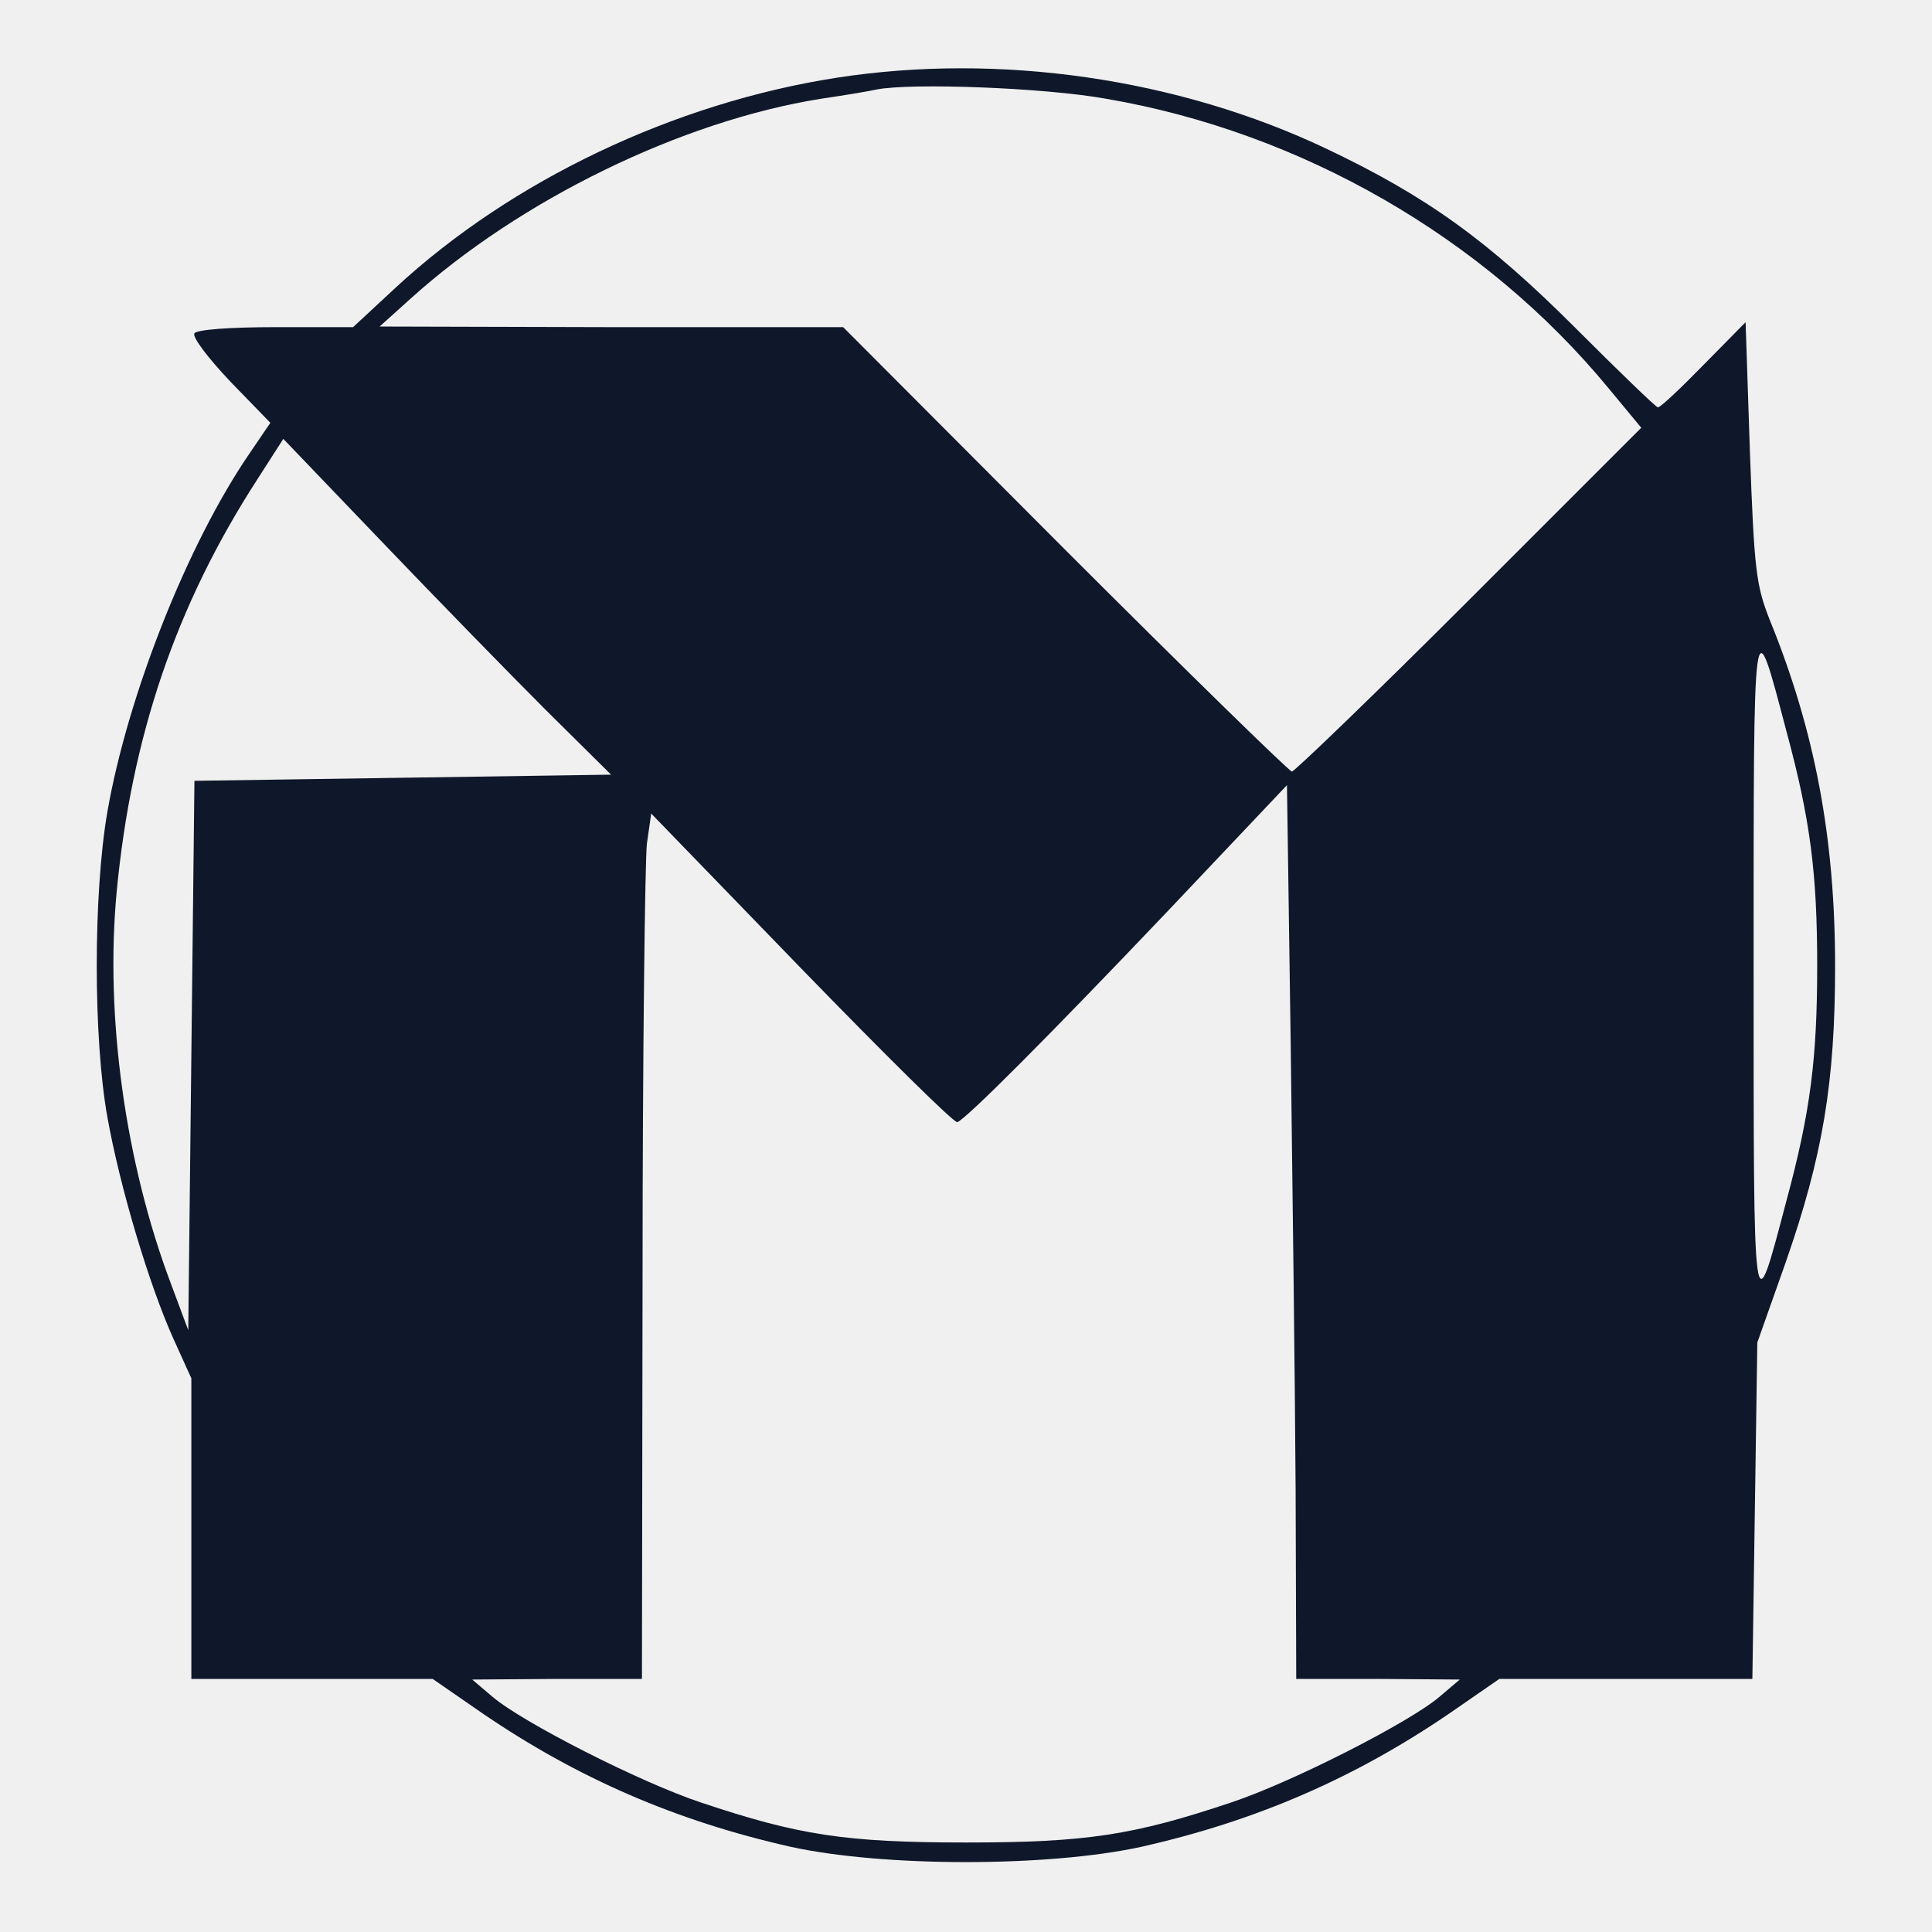
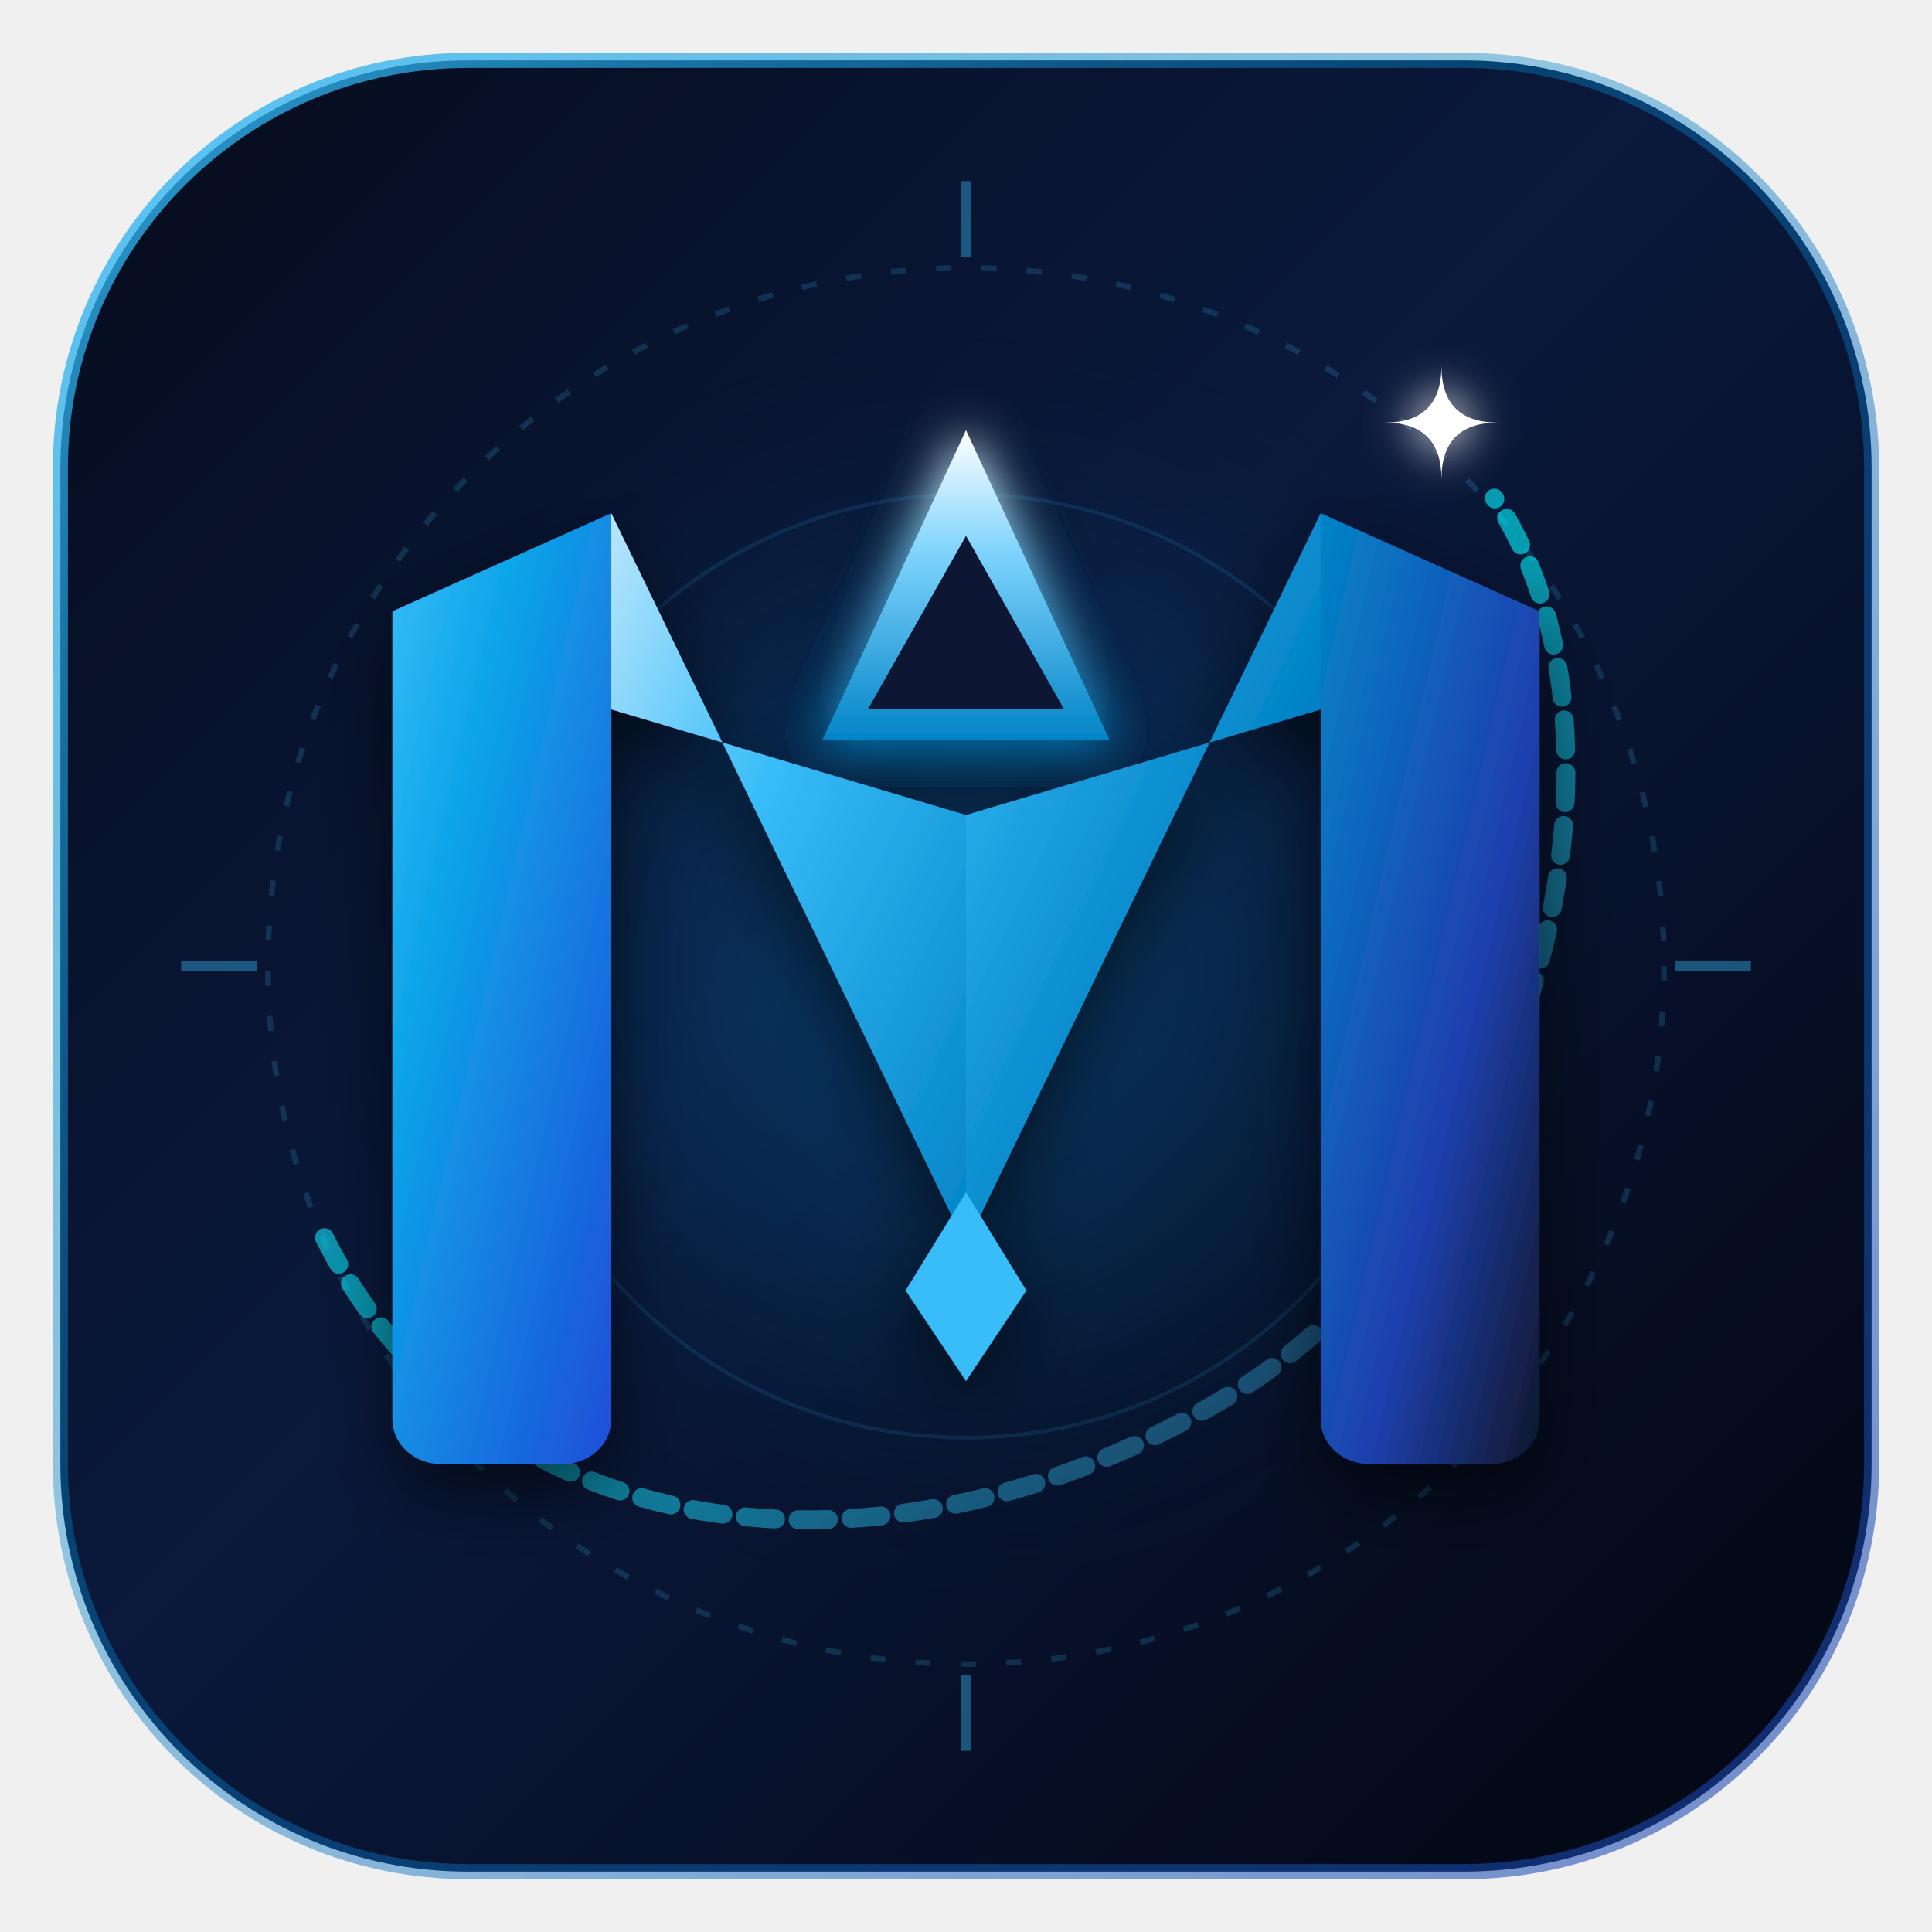
- <svg xmlns="http://www.w3.org/2000/svg" viewBox="0 0 313 313" preserveAspectRatio="xMidYMid meet">
-   <g transform="translate(0, 313) scale(0.1, -0.1)" fill="#0f172a" stroke="none">
-     <path d="M1355 3004 c-263 -41 -526 -166 -714 -340 l-69 -64 -125 0 c-75 0 -128 -4 -132 -10 -4 -6 23 -41 58 -78 l65 -67 -34 -50 c-100 -146 -197 -391 -230 -580 -23 -133 -23 -367 0 -495 20 -112 67 -270 107 -359 l29 -64 0 -243 0 -244 195 0 196 0 81 -56 c154 -105 313 -174 499 -216 151 -33 417 -33 568 0 186 42 345 111 499 216 l81 56 205 0 205 0 4 273 4 272 46 130 c60 172 80 291 80 480 0 208 -33 382 -106 561 -22 56 -25 80 -32 272 l-7 210 -68 -69 c-37 -38 -70 -69 -74 -69 -3 0 -63 58 -133 128 -143 143 -242 214 -404 291 -240 114 -530 156 -794 115z m437 -34 c316 -54 613 -225 814 -469 l53 -64 -279 -279 c-153 -153 -283 -278 -287 -278 -4 0 -170 162 -368 360 l-359 360 -376 0 -375 1 50 45 c177 160 439 288 665 324 41 6 82 13 90 15 57 11 272 3 372 -15z m-908 -990 l106 -105 -337 -5 -338 -5 -5 -445 -5 -445 -28 75 c-74 196 -107 433 -88 635 24 252 96 464 227 667 l43 67 160 -167 c88 -92 207 -214 265 -272z m2010 -34 c39 -144 50 -231 50 -381 0 -150 -11 -237 -50 -381 -54 -205 -53 -212 -53 381 0 593 -1 586 53 381z m-795 -1228 l1 -308 133 0 132 -1 -33 -28 c-48 -41 -238 -138 -337 -171 -158 -53 -234 -65 -430 -65 -196 0 -272 12 -430 65 -99 33 -289 130 -337 171 l-33 28 138 1 137 0 1 653 c0 358 4 674 7 700 l7 49 244 -252 c134 -138 247 -250 252 -248 15 6 144 135 339 340 l195 206 6 -417 c3 -229 7 -554 8 -723z" />
+ <svg xmlns="http://www.w3.org/2000/svg" viewBox="0 0 512 512" width="512" height="512" fill="none">
+   <defs>
+     <linearGradient id="bgGrad" x1="0%" y1="0%" x2="100%" y2="100%">
+       <stop offset="0%" stop-color="#060c1d" />
+       <stop offset="45%" stop-color="#0a193c" />
+       <stop offset="100%" stop-color="#030611" />
+     </linearGradient>
+     <linearGradient id="rimGrad" x1="0%" y1="0%" x2="100%" y2="100%">
+       <stop offset="0%" stop-color="#38bdf8" stop-opacity="0.85" />
+       <stop offset="40%" stop-color="#0284c7" stop-opacity="0.4" />
+       <stop offset="100%" stop-color="#1e40af" stop-opacity="0.6" />
+     </linearGradient>
+     <linearGradient id="stemLeft" x1="0%" y1="0%" x2="100%" y2="100%">
+       <stop offset="0%" stop-color="#38bdf8" />
+       <stop offset="30%" stop-color="#0ea5e9" />
+       <stop offset="100%" stop-color="#1d4ed8" />
+     </linearGradient>
+     <linearGradient id="stemRight" x1="0%" y1="0%" x2="100%" y2="100%">
+       <stop offset="0%" stop-color="#0284c7" />
+       <stop offset="60%" stop-color="#1e40af" />
+       <stop offset="100%" stop-color="#0f172a" />
+     </linearGradient>
+     <linearGradient id="diagLeft" x1="0%" y1="0%" x2="100%" y2="100%">
+       <stop offset="0%" stop-color="#bae6fd" />
+       <stop offset="40%" stop-color="#38bdf8" />
+       <stop offset="100%" stop-color="#0284c7" />
+     </linearGradient>
+     <linearGradient id="diagRight" x1="0%" y1="0%" x2="100%" y2="100%">
+       <stop offset="0%" stop-color="#38bdf8" />
+       <stop offset="60%" stop-color="#0284c7" />
+       <stop offset="100%" stop-color="#1e40af" />
+     </linearGradient>
+     <linearGradient id="deltaGrad" x1="0%" y1="0%" x2="0%" y2="100%">
+       <stop offset="0%" stop-color="#ffffff" />
+       <stop offset="40%" stop-color="#7dd3fc" />
+       <stop offset="100%" stop-color="#0284c7" />
+     </linearGradient>
+     <linearGradient id="orbitGrad" x1="0%" y1="0%" x2="100%" y2="100%">
+       <stop offset="0%" stop-color="#38bdf8" stop-opacity="0.85" />
+       <stop offset="50%" stop-color="#00f2fe" stop-opacity="0.95" />
+       <stop offset="100%" stop-color="#60a5fa" stop-opacity="0.25" />
+     </linearGradient>
+     <radialGradient id="auraGlow" cx="50%" cy="50%" r="50%">
+       <stop offset="0%" stop-color="#0284c7" stop-opacity="0.38" />
+       <stop offset="60%" stop-color="#0369a1" stop-opacity="0.12" />
+       <stop offset="100%" stop-color="#060c1d" stop-opacity="0" />
+     </radialGradient>
+     <filter id="mShadow" x="-10%" y="-10%" width="125%" height="125%">
+       <feDropShadow dx="0" dy="8" stdDeviation="10" flood-color="#000000" flood-opacity="0.6" />
+     </filter>
+     <filter id="coreGlow" x="-20%" y="-20%" width="140%" height="140%">
+       <feGaussianBlur stdDeviation="6" result="blur" />
+       <feMerge>
+         <feMergeNode in="blur" />
+         <feMergeNode in="SourceGraphic" />
+       </feMerge>
+     </filter>
+   </defs>
+   <rect x="16" y="16" width="480" height="480" rx="108" fill="url(#bgGrad)" />
+   <rect x="16" y="16" width="480" height="480" rx="108" stroke="url(#rimGrad)" stroke-width="4" />
+   <circle cx="256" cy="256" r="170" fill="url(#auraGlow)" />
+   <circle cx="256" cy="256" r="185" stroke="#38bdf8" stroke-width="1.5" stroke-dasharray="4 8" stroke-opacity="0.18" />
+   <circle cx="256" cy="256" r="125" stroke="#38bdf8" stroke-width="1" stroke-opacity="0.12" />
+   <line x1="256" y1="48" x2="256" y2="68" stroke="#38bdf8" stroke-width="2.5" stroke-opacity="0.4" />
+   <line x1="256" y1="444" x2="256" y2="464" stroke="#38bdf8" stroke-width="2.5" stroke-opacity="0.4" />
+   <line x1="48" y1="256" x2="68" y2="256" stroke="#38bdf8" stroke-width="2.5" stroke-opacity="0.4" />
+   <line x1="444" y1="256" x2="464" y2="256" stroke="#38bdf8" stroke-width="2.5" stroke-opacity="0.4" />
+   <path d="M 86 328 C 128 412, 238 426, 332 366 C 412 312, 436 192, 396 132" stroke="url(#orbitGrad)" stroke-width="5" stroke-linecap="round" fill="none" opacity="0.65" stroke-dasharray="8 6" />
+   <g filter="url(#mShadow)">
+     <path d="M 104 376 L 104 162 L 162 136 L 162 376 C 162 383, 156 388, 149 388 L 117 388 C 110 388, 104 383, 104 376 Z" fill="url(#stemLeft)" />
+     <path d="M 350 136 L 408 162 L 408 376 C 408 383, 402 388, 395 388 L 363 388 C 356 388, 350 383, 350 376 Z" fill="url(#stemRight)" />
+     <polygon points="162,136 256,330 256,216 162,188" fill="url(#diagLeft)" />
+     <polygon points="350,136 350,188 256,216 256,330" fill="url(#diagRight)" />
+     <g filter="url(#coreGlow)">
+       <polygon points="256,114 294,196 218,196" fill="url(#deltaGrad)" />
+       <polygon points="256,142 282,188 230,188" fill="#081432" />
+     </g>
+     <polygon points="256,316 272,342 256,366 240,342" fill="#38bdf8" />
+   </g>
+   <g transform="translate(382, 112)" filter="url(#coreGlow)">
+     <path d="M 0 -15 Q 0 0 15 0 Q 0 0 0 15 Q 0 0 -15 0 Q 0 0 0 -15 Z" fill="#ffffff" />
  </g>
</svg>
